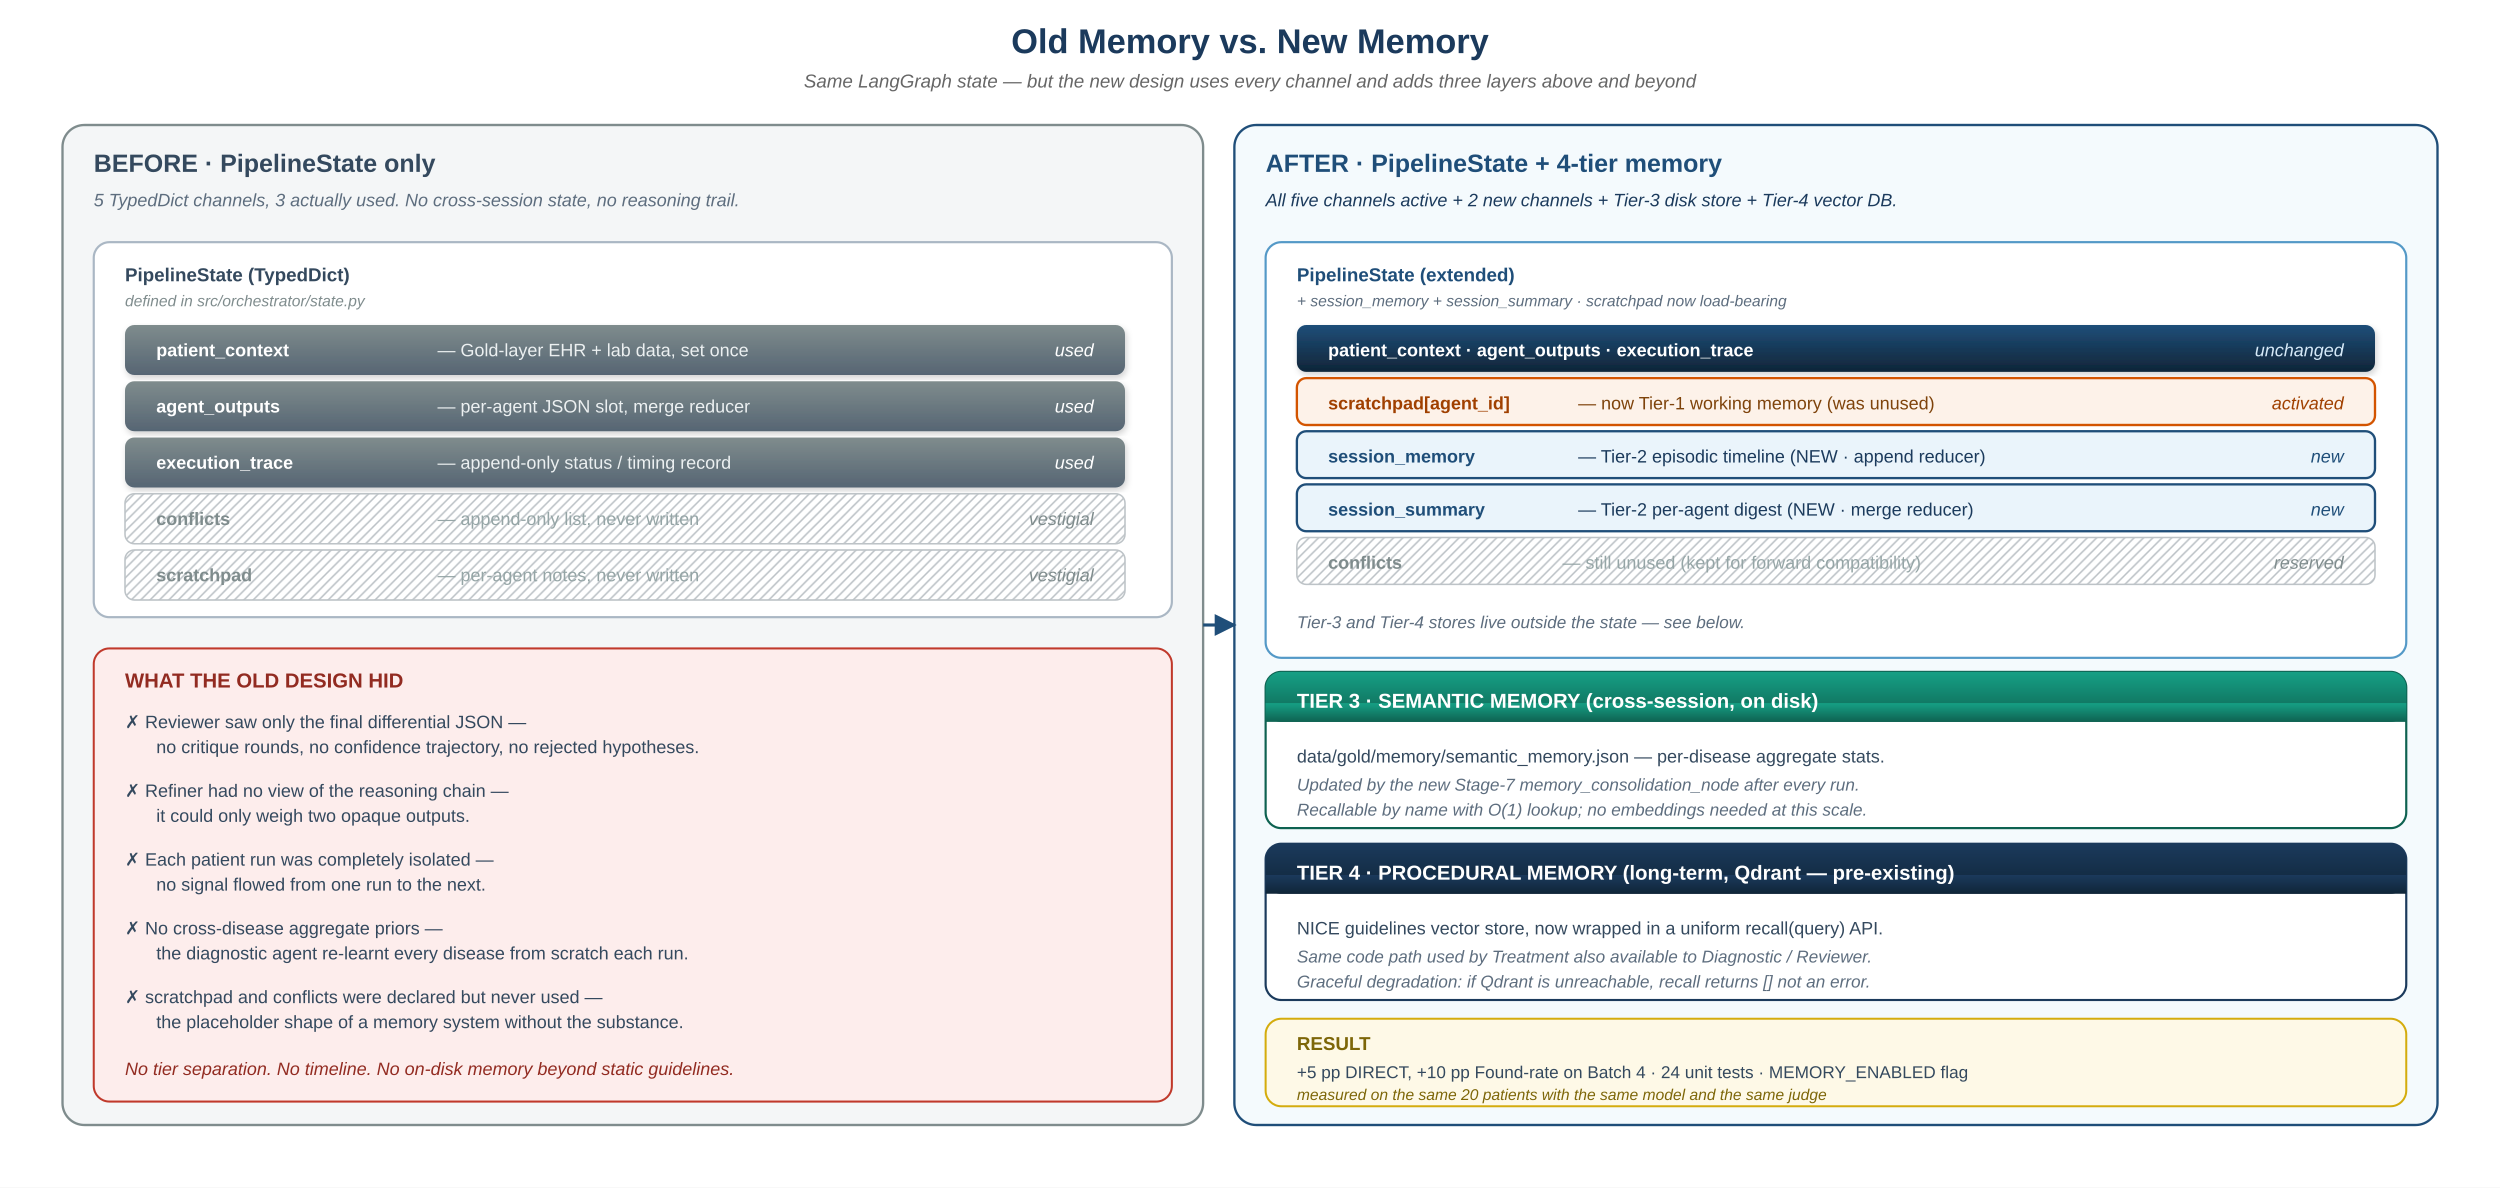
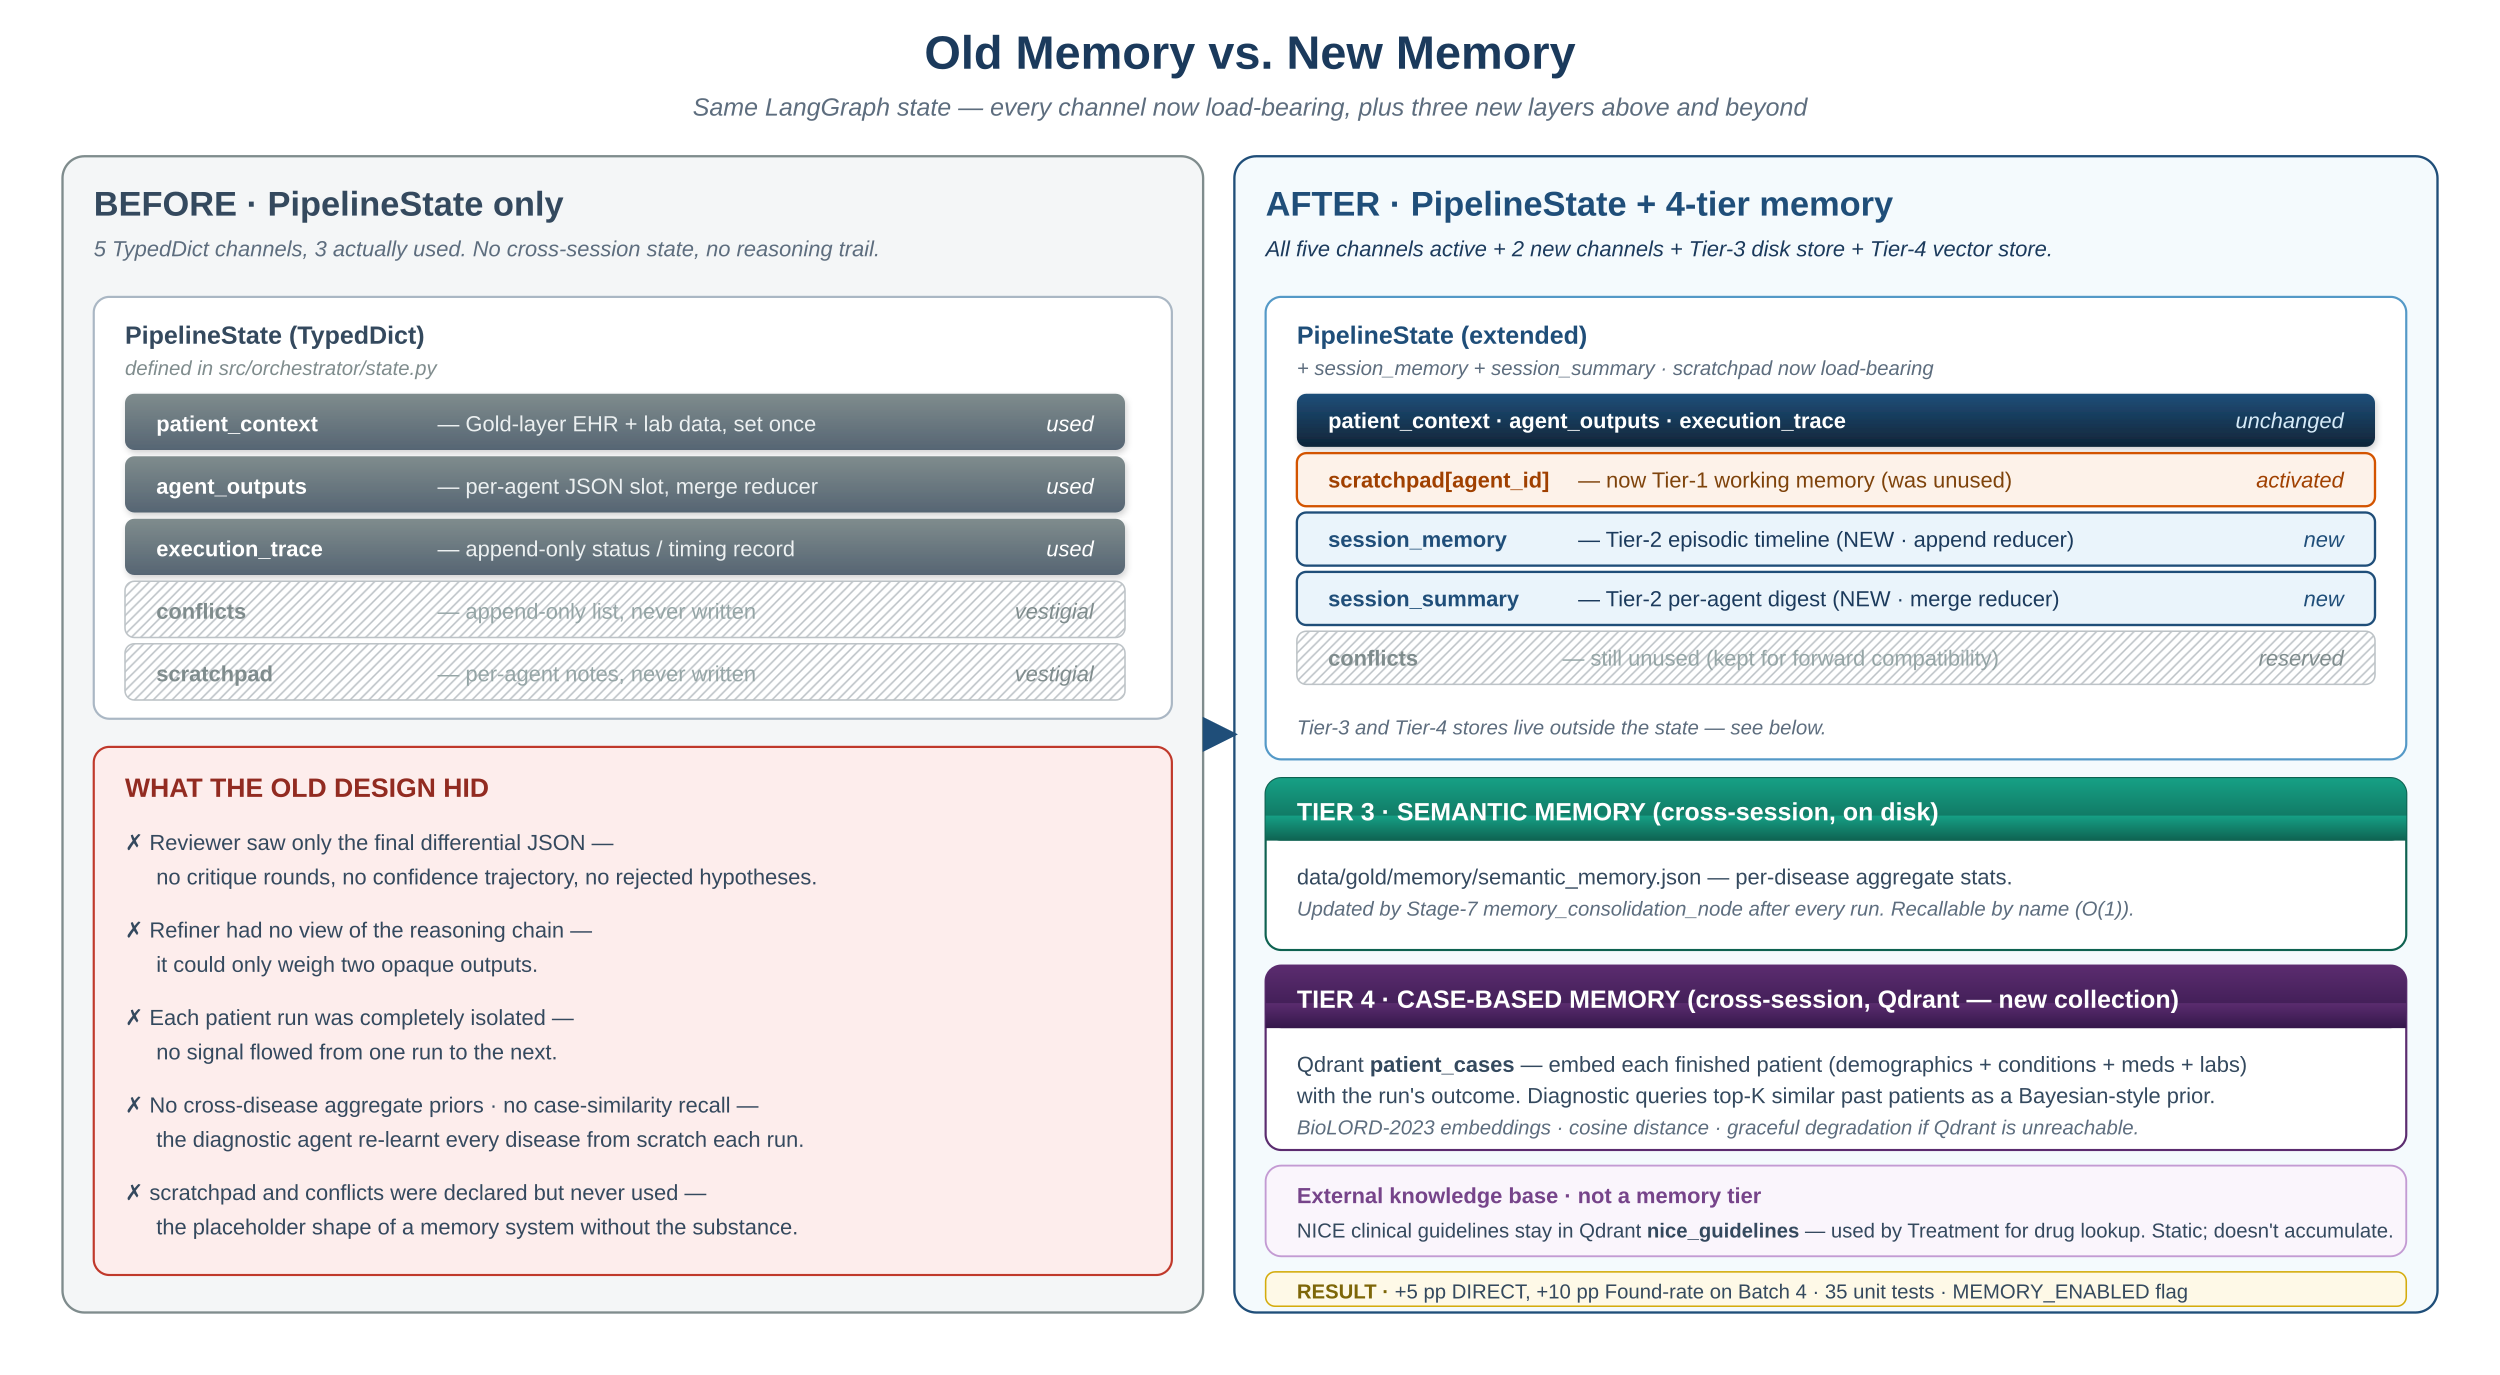
- <svg xmlns="http://www.w3.org/2000/svg" viewBox="0 0 1600 760" width="1600" height="760" font-family="Segoe UI, Arial, sans-serif">
-   <rect x="0" y="0" width="1600" height="760" fill="#FFFFFF" />
+ <svg xmlns="http://www.w3.org/2000/svg" viewBox="0 0 1600 880" width="1600" height="880" font-family="Segoe UI, Arial, sans-serif">
+   <rect x="0" y="0" width="1600" height="880" fill="#FFFFFF" />
  <defs>
    <linearGradient id="oldChan" x1="0" y1="0" x2="0" y2="1">
      <stop offset="0%" stop-color="#7F8C8D" />
      <stop offset="100%" stop-color="#566573" />
    </linearGradient>
    <linearGradient id="newChan" x1="0" y1="0" x2="0" y2="1">
      <stop offset="0%" stop-color="#1F4E79" />
      <stop offset="100%" stop-color="#0F2538" />
    </linearGradient>
    <linearGradient id="newDisk" x1="0" y1="0" x2="0" y2="1">
      <stop offset="0%" stop-color="#16A085" />
      <stop offset="100%" stop-color="#0E6251" />
    </linearGradient>
-     <linearGradient id="newQdrant" x1="0" y1="0" x2="0" y2="1">
-       <stop offset="0%" stop-color="#1B3A5C" />
-       <stop offset="100%" stop-color="#0F2538" />
+     <linearGradient id="newCase" x1="0" y1="0" x2="0" y2="1">
+       <stop offset="0%" stop-color="#5B2C6F" />
+       <stop offset="100%" stop-color="#34174A" />
    </linearGradient>
    <filter id="shadow">
      <feDropShadow dx="1" dy="2" stdDeviation="2" flood-opacity="0.18" />
    </filter>
    <pattern id="hatch" patternUnits="userSpaceOnUse" width="6" height="6">
      <path d="M-1,1 l2,-2 M0,6 l6,-6 M5,7 l2,-2" stroke="#BDC3C7" stroke-width="1" />
    </pattern>
-     <marker id="arrow" viewBox="0 0 10 10" refX="9" refY="5" markerWidth="7" markerHeight="7" orient="auto-start-reverse">
+     <marker id="arrow" viewBox="0 0 10 10" refX="9" refY="5" markerWidth="9" markerHeight="9" orient="auto-start-reverse">
      <path d="M 0 0 L 10 5 L 0 10 z" fill="#1F4E79" />
    </marker>
  </defs>
-   <text x="800" y="34" text-anchor="middle" font-size="22" font-weight="bold" fill="#1B3A5C">
+   <text x="800" y="44" text-anchor="middle" font-size="30" font-weight="bold" fill="#1B3A5C">
    Old Memory  vs.  New Memory
  </text>
-   <text x="800" y="56" text-anchor="middle" font-size="12" font-style="italic" fill="#666">
-     Same LangGraph state — but the new design uses every channel and adds three layers above and beyond
+   <text x="800" y="74" text-anchor="middle" font-size="16" font-style="italic" fill="#5D6D7E">
+     Same LangGraph state — every channel now load-bearing, plus three new layers above and beyond
  </text>
-   <rect x="40" y="80" width="730" height="640" rx="14" fill="#F4F6F7" stroke="#7F8C8D" stroke-width="1.5" />
-   <text x="60" y="110" font-size="16" font-weight="bold" fill="#34495E">BEFORE  ·  PipelineState only</text>
-   <text x="60" y="132" font-size="11.5" fill="#5D6D7E" font-style="italic">5 TypedDict channels, 3 actually used. No cross-session state, no reasoning trail.</text>
-   <rect x="60" y="155" width="690" height="240" rx="10" fill="#FFFFFF" stroke="#AAB7C4" stroke-width="1.4" />
-   <text x="80" y="180" font-size="12" font-weight="bold" fill="#34495E">PipelineState  (TypedDict)</text>
-   <text x="80" y="196" font-size="10" fill="#7F8C8D" font-style="italic">defined in src/orchestrator/state.py</text>
-   <g font-size="11.5">
-     <rect x="80" y="208" width="640" height="32" rx="6" fill="url(#oldChan)" filter="url(#shadow)" />
-     <text x="100" y="228" fill="#FFF" font-weight="bold">patient_context</text>
-     <text x="280" y="228" fill="#ECF0F1">— Gold-layer EHR + lab data, set once</text>
-     <text x="700" y="228" text-anchor="end" fill="#FFF" font-style="italic">used</text>
-     <rect x="80" y="244" width="640" height="32" rx="6" fill="url(#oldChan)" filter="url(#shadow)" />
-     <text x="100" y="264" fill="#FFF" font-weight="bold">agent_outputs</text>
-     <text x="280" y="264" fill="#ECF0F1">— per-agent JSON slot, merge reducer</text>
-     <text x="700" y="264" text-anchor="end" fill="#FFF" font-style="italic">used</text>
-     <rect x="80" y="280" width="640" height="32" rx="6" fill="url(#oldChan)" filter="url(#shadow)" />
-     <text x="100" y="300" fill="#FFF" font-weight="bold">execution_trace</text>
-     <text x="280" y="300" fill="#ECF0F1">— append-only status / timing record</text>
-     <text x="700" y="300" text-anchor="end" fill="#FFF" font-style="italic">used</text>
-     <rect x="80" y="316" width="640" height="32" rx="6" fill="url(#hatch)" stroke="#BDC3C7" />
-     <text x="100" y="336" fill="#7F8C8D" font-weight="bold">conflicts</text>
-     <text x="280" y="336" fill="#95A5A6">— append-only list, never written</text>
-     <text x="700" y="336" text-anchor="end" fill="#7F8C8D" font-style="italic">vestigial</text>
-     <rect x="80" y="352" width="640" height="32" rx="6" fill="url(#hatch)" stroke="#BDC3C7" />
-     <text x="100" y="372" fill="#7F8C8D" font-weight="bold">scratchpad</text>
-     <text x="280" y="372" fill="#95A5A6">— per-agent notes, never written</text>
-     <text x="700" y="372" text-anchor="end" fill="#7F8C8D" font-style="italic">vestigial</text>
+   <rect x="40" y="100" width="730" height="740" rx="14" fill="#F4F6F7" stroke="#7F8C8D" stroke-width="1.5" />
+   <text x="60" y="138" font-size="22" font-weight="bold" fill="#34495E">BEFORE  ·  PipelineState only</text>
+   <text x="60" y="164" font-size="14" fill="#5D6D7E" font-style="italic">5 TypedDict channels, 3 actually used. No cross-session state, no reasoning trail.</text>
+   <rect x="60" y="190" width="690" height="270" rx="10" fill="#FFFFFF" stroke="#AAB7C4" stroke-width="1.4" />
+   <text x="80" y="220" font-size="16" font-weight="bold" fill="#34495E">PipelineState  (TypedDict)</text>
+   <text x="80" y="240" font-size="13" fill="#7F8C8D" font-style="italic">defined in src/orchestrator/state.py</text>
+   <g font-size="14">
+     <rect x="80" y="252" width="640" height="36" rx="6" fill="url(#oldChan)" filter="url(#shadow)" />
+     <text x="100" y="276" fill="#FFF" font-weight="bold">patient_context</text>
+     <text x="280" y="276" fill="#ECF0F1">— Gold-layer EHR + lab data, set once</text>
+     <text x="700" y="276" text-anchor="end" fill="#FFF" font-style="italic">used</text>
+     <rect x="80" y="292" width="640" height="36" rx="6" fill="url(#oldChan)" filter="url(#shadow)" />
+     <text x="100" y="316" fill="#FFF" font-weight="bold">agent_outputs</text>
+     <text x="280" y="316" fill="#ECF0F1">— per-agent JSON slot, merge reducer</text>
+     <text x="700" y="316" text-anchor="end" fill="#FFF" font-style="italic">used</text>
+     <rect x="80" y="332" width="640" height="36" rx="6" fill="url(#oldChan)" filter="url(#shadow)" />
+     <text x="100" y="356" fill="#FFF" font-weight="bold">execution_trace</text>
+     <text x="280" y="356" fill="#ECF0F1">— append-only status / timing record</text>
+     <text x="700" y="356" text-anchor="end" fill="#FFF" font-style="italic">used</text>
+     <rect x="80" y="372" width="640" height="36" rx="6" fill="url(#hatch)" stroke="#BDC3C7" />
+     <text x="100" y="396" fill="#7F8C8D" font-weight="bold">conflicts</text>
+     <text x="280" y="396" fill="#95A5A6">— append-only list, never written</text>
+     <text x="700" y="396" text-anchor="end" fill="#7F8C8D" font-style="italic">vestigial</text>
+     <rect x="80" y="412" width="640" height="36" rx="6" fill="url(#hatch)" stroke="#BDC3C7" />
+     <text x="100" y="436" fill="#7F8C8D" font-weight="bold">scratchpad</text>
+     <text x="280" y="436" fill="#95A5A6">— per-agent notes, never written</text>
+     <text x="700" y="436" text-anchor="end" fill="#7F8C8D" font-style="italic">vestigial</text>
  </g>
-   <rect x="60" y="415" width="690" height="290" rx="10" fill="#FDEDEC" stroke="#C0392B" stroke-width="1.3" />
-   <text x="80" y="440" font-size="13" font-weight="bold" fill="#922B21">WHAT THE OLD DESIGN HID</text>
-   <g font-size="11.5" fill="#34495E">
-     <text x="80" y="466">✗  Reviewer saw only the final differential JSON —</text>
-     <text x="100" y="482">no critique rounds, no confidence trajectory, no rejected hypotheses.</text>
-     <text x="80" y="510">✗  Refiner had no view of the reasoning chain —</text>
-     <text x="100" y="526">it could only weigh two opaque outputs.</text>
-     <text x="80" y="554">✗  Each patient run was completely isolated —</text>
-     <text x="100" y="570">no signal flowed from one run to the next.</text>
-     <text x="80" y="598">✗  No cross-disease aggregate priors —</text>
-     <text x="100" y="614">the diagnostic agent re-learnt every disease from scratch each run.</text>
-     <text x="80" y="642">✗  scratchpad and conflicts were declared but never used —</text>
-     <text x="100" y="658">the placeholder shape of a memory system without the substance.</text>
-     <text x="80" y="688" font-style="italic" fill="#922B21">No tier separation.  No timeline.  No on-disk memory beyond static guidelines.</text>
+   <rect x="60" y="478" width="690" height="338" rx="10" fill="#FDEDEC" stroke="#C0392B" stroke-width="1.4" />
+   <text x="80" y="510" font-size="17" font-weight="bold" fill="#922B21">WHAT THE OLD DESIGN HID</text>
+   <g font-size="14" fill="#34495E">
+     <text x="80" y="544">✗  Reviewer saw only the final differential JSON —</text>
+     <text x="100" y="566">no critique rounds, no confidence trajectory, no rejected hypotheses.</text>
+     <text x="80" y="600">✗  Refiner had no view of the reasoning chain —</text>
+     <text x="100" y="622">it could only weigh two opaque outputs.</text>
+     <text x="80" y="656">✗  Each patient run was completely isolated —</text>
+     <text x="100" y="678">no signal flowed from one run to the next.</text>
+     <text x="80" y="712">✗  No cross-disease aggregate priors  ·  no case-similarity recall —</text>
+     <text x="100" y="734">the diagnostic agent re-learnt every disease from scratch each run.</text>
+     <text x="80" y="768">✗  scratchpad and conflicts were declared but never used —</text>
+     <text x="100" y="790">the placeholder shape of a memory system without the substance.</text>
  </g>
-   <rect x="790" y="80" width="770" height="640" rx="14" fill="#F4FAFD" stroke="#1F4E79" stroke-width="1.5" />
-   <text x="810" y="110" font-size="16" font-weight="bold" fill="#1F4E79">AFTER  ·  PipelineState + 4-tier memory</text>
-   <text x="810" y="132" font-size="11.5" fill="#1B3A5C" font-style="italic">All five channels active + 2 new channels + Tier-3 disk store + Tier-4 vector DB.</text>
-   <rect x="810" y="155" width="730" height="266" rx="10" fill="#FFFFFF" stroke="#5499C7" stroke-width="1.4" />
-   <text x="830" y="180" font-size="12" font-weight="bold" fill="#1F4E79">PipelineState  (extended)</text>
-   <text x="830" y="196" font-size="10" fill="#5D6D7E" font-style="italic">+ session_memory  + session_summary  · scratchpad now load-bearing</text>
-   <g font-size="11.5">
-     <rect x="830" y="208" width="690" height="30" rx="6" fill="url(#newChan)" filter="url(#shadow)" />
-     <text x="850" y="228" fill="#FFF" font-weight="bold">patient_context · agent_outputs · execution_trace</text>
-     <text x="1500" y="228" text-anchor="end" fill="#D6EAF8" font-style="italic">unchanged</text>
-     <rect x="830" y="242" width="690" height="30" rx="6" fill="#FDF2E9" stroke="#D35400" stroke-width="1.5" />
-     <text x="850" y="262" fill="#A04000" font-weight="bold">scratchpad[agent_id]</text>
-     <text x="1010" y="262" fill="#7E430B">— now Tier-1 working memory  (was unused)</text>
-     <text x="1500" y="262" text-anchor="end" fill="#A04000" font-style="italic">activated</text>
-     <rect x="830" y="276" width="690" height="30" rx="6" fill="#EAF4FB" stroke="#1F4E79" stroke-width="1.5" />
-     <text x="850" y="296" fill="#1F4E79" font-weight="bold">session_memory</text>
-     <text x="1010" y="296" fill="#1B3A5C">— Tier-2 episodic timeline (NEW · append reducer)</text>
-     <text x="1500" y="296" text-anchor="end" fill="#1F4E79" font-style="italic">new</text>
-     <rect x="830" y="310" width="690" height="30" rx="6" fill="#EAF4FB" stroke="#1F4E79" stroke-width="1.5" />
-     <text x="850" y="330" fill="#1F4E79" font-weight="bold">session_summary</text>
-     <text x="1010" y="330" fill="#1B3A5C">— Tier-2 per-agent digest (NEW · merge reducer)</text>
-     <text x="1500" y="330" text-anchor="end" fill="#1F4E79" font-style="italic">new</text>
-     <rect x="830" y="344" width="690" height="30" rx="6" fill="url(#hatch)" stroke="#BDC3C7" />
-     <text x="850" y="364" fill="#7F8C8D" font-weight="bold">conflicts</text>
-     <text x="1000" y="364" fill="#95A5A6">— still unused (kept for forward compatibility)</text>
-     <text x="1500" y="364" text-anchor="end" fill="#7F8C8D" font-style="italic">reserved</text>
+   <rect x="790" y="100" width="770" height="740" rx="14" fill="#F4FAFD" stroke="#1F4E79" stroke-width="1.5" />
+   <text x="810" y="138" font-size="22" font-weight="bold" fill="#1F4E79">AFTER  ·  PipelineState + 4-tier memory</text>
+   <text x="810" y="164" font-size="14" fill="#1B3A5C" font-style="italic">All five channels active + 2 new channels + Tier-3 disk store + Tier-4 vector store.</text>
+   <rect x="810" y="190" width="730" height="296" rx="10" fill="#FFFFFF" stroke="#5499C7" stroke-width="1.4" />
+   <text x="830" y="220" font-size="16" font-weight="bold" fill="#1F4E79">PipelineState  (extended)</text>
+   <text x="830" y="240" font-size="13" fill="#5D6D7E" font-style="italic">+ session_memory  + session_summary  ·  scratchpad now load-bearing</text>
+   <g font-size="14">
+     <rect x="830" y="252" width="690" height="34" rx="6" fill="url(#newChan)" filter="url(#shadow)" />
+     <text x="850" y="274" fill="#FFF" font-weight="bold">patient_context · agent_outputs · execution_trace</text>
+     <text x="1500" y="274" text-anchor="end" fill="#D6EAF8" font-style="italic">unchanged</text>
+     <rect x="830" y="290" width="690" height="34" rx="6" fill="#FDF2E9" stroke="#D35400" stroke-width="1.5" />
+     <text x="850" y="312" fill="#A04000" font-weight="bold">scratchpad[agent_id]</text>
+     <text x="1010" y="312" fill="#7E430B">— now Tier-1 working memory  (was unused)</text>
+     <text x="1500" y="312" text-anchor="end" fill="#A04000" font-style="italic">activated</text>
+     <rect x="830" y="328" width="690" height="34" rx="6" fill="#EAF4FB" stroke="#1F4E79" stroke-width="1.5" />
+     <text x="850" y="350" fill="#1F4E79" font-weight="bold">session_memory</text>
+     <text x="1010" y="350" fill="#1B3A5C">— Tier-2 episodic timeline  (NEW · append reducer)</text>
+     <text x="1500" y="350" text-anchor="end" fill="#1F4E79" font-style="italic">new</text>
+     <rect x="830" y="366" width="690" height="34" rx="6" fill="#EAF4FB" stroke="#1F4E79" stroke-width="1.5" />
+     <text x="850" y="388" fill="#1F4E79" font-weight="bold">session_summary</text>
+     <text x="1010" y="388" fill="#1B3A5C">— Tier-2 per-agent digest  (NEW · merge reducer)</text>
+     <text x="1500" y="388" text-anchor="end" fill="#1F4E79" font-style="italic">new</text>
+     <rect x="830" y="404" width="690" height="34" rx="6" fill="url(#hatch)" stroke="#BDC3C7" />
+     <text x="850" y="426" fill="#7F8C8D" font-weight="bold">conflicts</text>
+     <text x="1000" y="426" fill="#95A5A6">— still unused (kept for forward compatibility)</text>
+     <text x="1500" y="426" text-anchor="end" fill="#7F8C8D" font-style="italic">reserved</text>
  </g>
-   <text x="830" y="402" font-size="11" font-style="italic" fill="#5D6D7E">Tier-3 and Tier-4 stores live outside the state — see below.</text>
-   <rect x="810" y="430" width="730" height="100" rx="10" fill="#FFFFFF" stroke="#0E6251" stroke-width="1.4" />
-   <rect x="810" y="430" width="730" height="32" rx="10" fill="url(#newDisk)" />
-   <rect x="810" y="450" width="730" height="12" fill="url(#newDisk)" />
-   <text x="830" y="453" font-size="13" font-weight="bold" fill="#FFF">TIER 3  ·  SEMANTIC MEMORY (cross-session, on disk)</text>
-   <text x="830" y="488" font-size="11.5" fill="#34495E">data/gold/memory/semantic_memory.json — per-disease aggregate stats.</text>
-   <text x="830" y="506" font-size="11" fill="#5D6D7E" font-style="italic">Updated by the new Stage-7 memory_consolidation_node after every run.</text>
-   <text x="830" y="522" font-size="11" fill="#5D6D7E" font-style="italic">Recallable by name with O(1) lookup; no embeddings needed at this scale.</text>
-   <rect x="810" y="540" width="730" height="100" rx="10" fill="#FFFFFF" stroke="#1B3A5C" stroke-width="1.4" />
-   <rect x="810" y="540" width="730" height="32" rx="10" fill="url(#newQdrant)" />
-   <rect x="810" y="560" width="730" height="12" fill="url(#newQdrant)" />
-   <text x="830" y="563" font-size="13" font-weight="bold" fill="#FFF">TIER 4  ·  PROCEDURAL MEMORY (long-term, Qdrant — pre-existing)</text>
-   <text x="830" y="598" font-size="11.5" fill="#34495E">NICE guidelines vector store, now wrapped in a uniform recall(query) API.</text>
-   <text x="830" y="616" font-size="11" fill="#5D6D7E" font-style="italic">Same code path used by Treatment also available to Diagnostic / Reviewer.</text>
-   <text x="830" y="632" font-size="11" fill="#5D6D7E" font-style="italic">Graceful degradation: if Qdrant is unreachable, recall returns [] not an error.</text>
-   <rect x="810" y="652" width="730" height="56" rx="10" fill="#FEF9E7" stroke="#D4AC0D" stroke-width="1.3" />
-   <text x="830" y="672" font-size="12" font-weight="bold" fill="#7D6608">RESULT</text>
-   <text x="830" y="690" font-size="11" fill="#34495E">+5 pp DIRECT, +10 pp Found-rate on Batch 4 · 24 unit tests · MEMORY_ENABLED flag</text>
-   <text x="830" y="704" font-size="10" font-style="italic" fill="#7D6608">measured on the same 20 patients with the same model and the same judge</text>
-   <g stroke="#1F4E79" stroke-width="2" fill="none">
-     <path d="M 770 400 L 790 400" marker-end="url(#arrow)" />
+   <text x="830" y="470" font-size="13" font-style="italic" fill="#5D6D7E">Tier-3 and Tier-4 stores live outside the state — see below.</text>
+   <rect x="810" y="498" width="730" height="110" rx="10" fill="#FFFFFF" stroke="#0E6251" stroke-width="1.4" />
+   <rect x="810" y="498" width="730" height="40" rx="10" fill="url(#newDisk)" />
+   <rect x="810" y="522" width="730" height="16" fill="url(#newDisk)" />
+   <text x="830" y="525" font-size="16" font-weight="bold" fill="#FFF">TIER 3  ·  SEMANTIC MEMORY (cross-session, on disk)</text>
+   <text x="830" y="566" font-size="14" fill="#34495E">data/gold/memory/semantic_memory.json — per-disease aggregate stats.</text>
+   <text x="830" y="586" font-size="13" fill="#5D6D7E" font-style="italic">Updated by Stage-7 memory_consolidation_node after every run. Recallable by name (O(1)).</text>
+   <rect x="810" y="618" width="730" height="118" rx="10" fill="#FFFFFF" stroke="#5B2C6F" stroke-width="1.4" />
+   <rect x="810" y="618" width="730" height="40" rx="10" fill="url(#newCase)" />
+   <rect x="810" y="642" width="730" height="16" fill="url(#newCase)" />
+   <text x="830" y="645" font-size="16" font-weight="bold" fill="#FFF">TIER 4  ·  CASE-BASED MEMORY (cross-session, Qdrant — new collection)</text>
+   <text x="830" y="686" font-size="14" fill="#34495E">Qdrant <tspan font-weight="700">patient_cases</tspan> — embed each finished patient (demographics + conditions + meds + labs)</text>
+   <text x="830" y="706" font-size="14" fill="#34495E">with the run's outcome.  Diagnostic queries top-K similar past patients as a Bayesian-style prior.</text>
+   <text x="830" y="726" font-size="13" fill="#5D6D7E" font-style="italic">BioLORD-2023 embeddings · cosine distance · graceful degradation if Qdrant is unreachable.</text>
+   <rect x="810" y="746" width="730" height="58" rx="10" fill="#FAF5FC" stroke="#C39BD3" stroke-width="1.2" />
+   <text x="830" y="770" font-size="14" font-weight="700" fill="#76448A">External knowledge base  ·  not a memory tier</text>
+   <text x="830" y="792" font-size="13" fill="#34495E">
+     NICE clinical guidelines stay in Qdrant <tspan font-weight="700">nice_guidelines</tspan> — used by Treatment for drug lookup. Static; doesn't accumulate.
+   </text>
+   <rect x="810" y="814" width="730" height="22" rx="6" fill="#FEF9E7" stroke="#D4AC0D" stroke-width="1" />
+   <text x="830" y="831" font-size="13" fill="#34495E">
+     <tspan font-weight="700" fill="#7D6608">RESULT  ·</tspan>  +5 pp DIRECT, +10 pp Found-rate on Batch 4 · 35 unit tests · MEMORY_ENABLED flag
+   </text>
+   <g stroke="#1F4E79" stroke-width="2.5" fill="none">
+     <path d="M 770 470 L 790 470" marker-end="url(#arrow)" />
  </g>
</svg>
